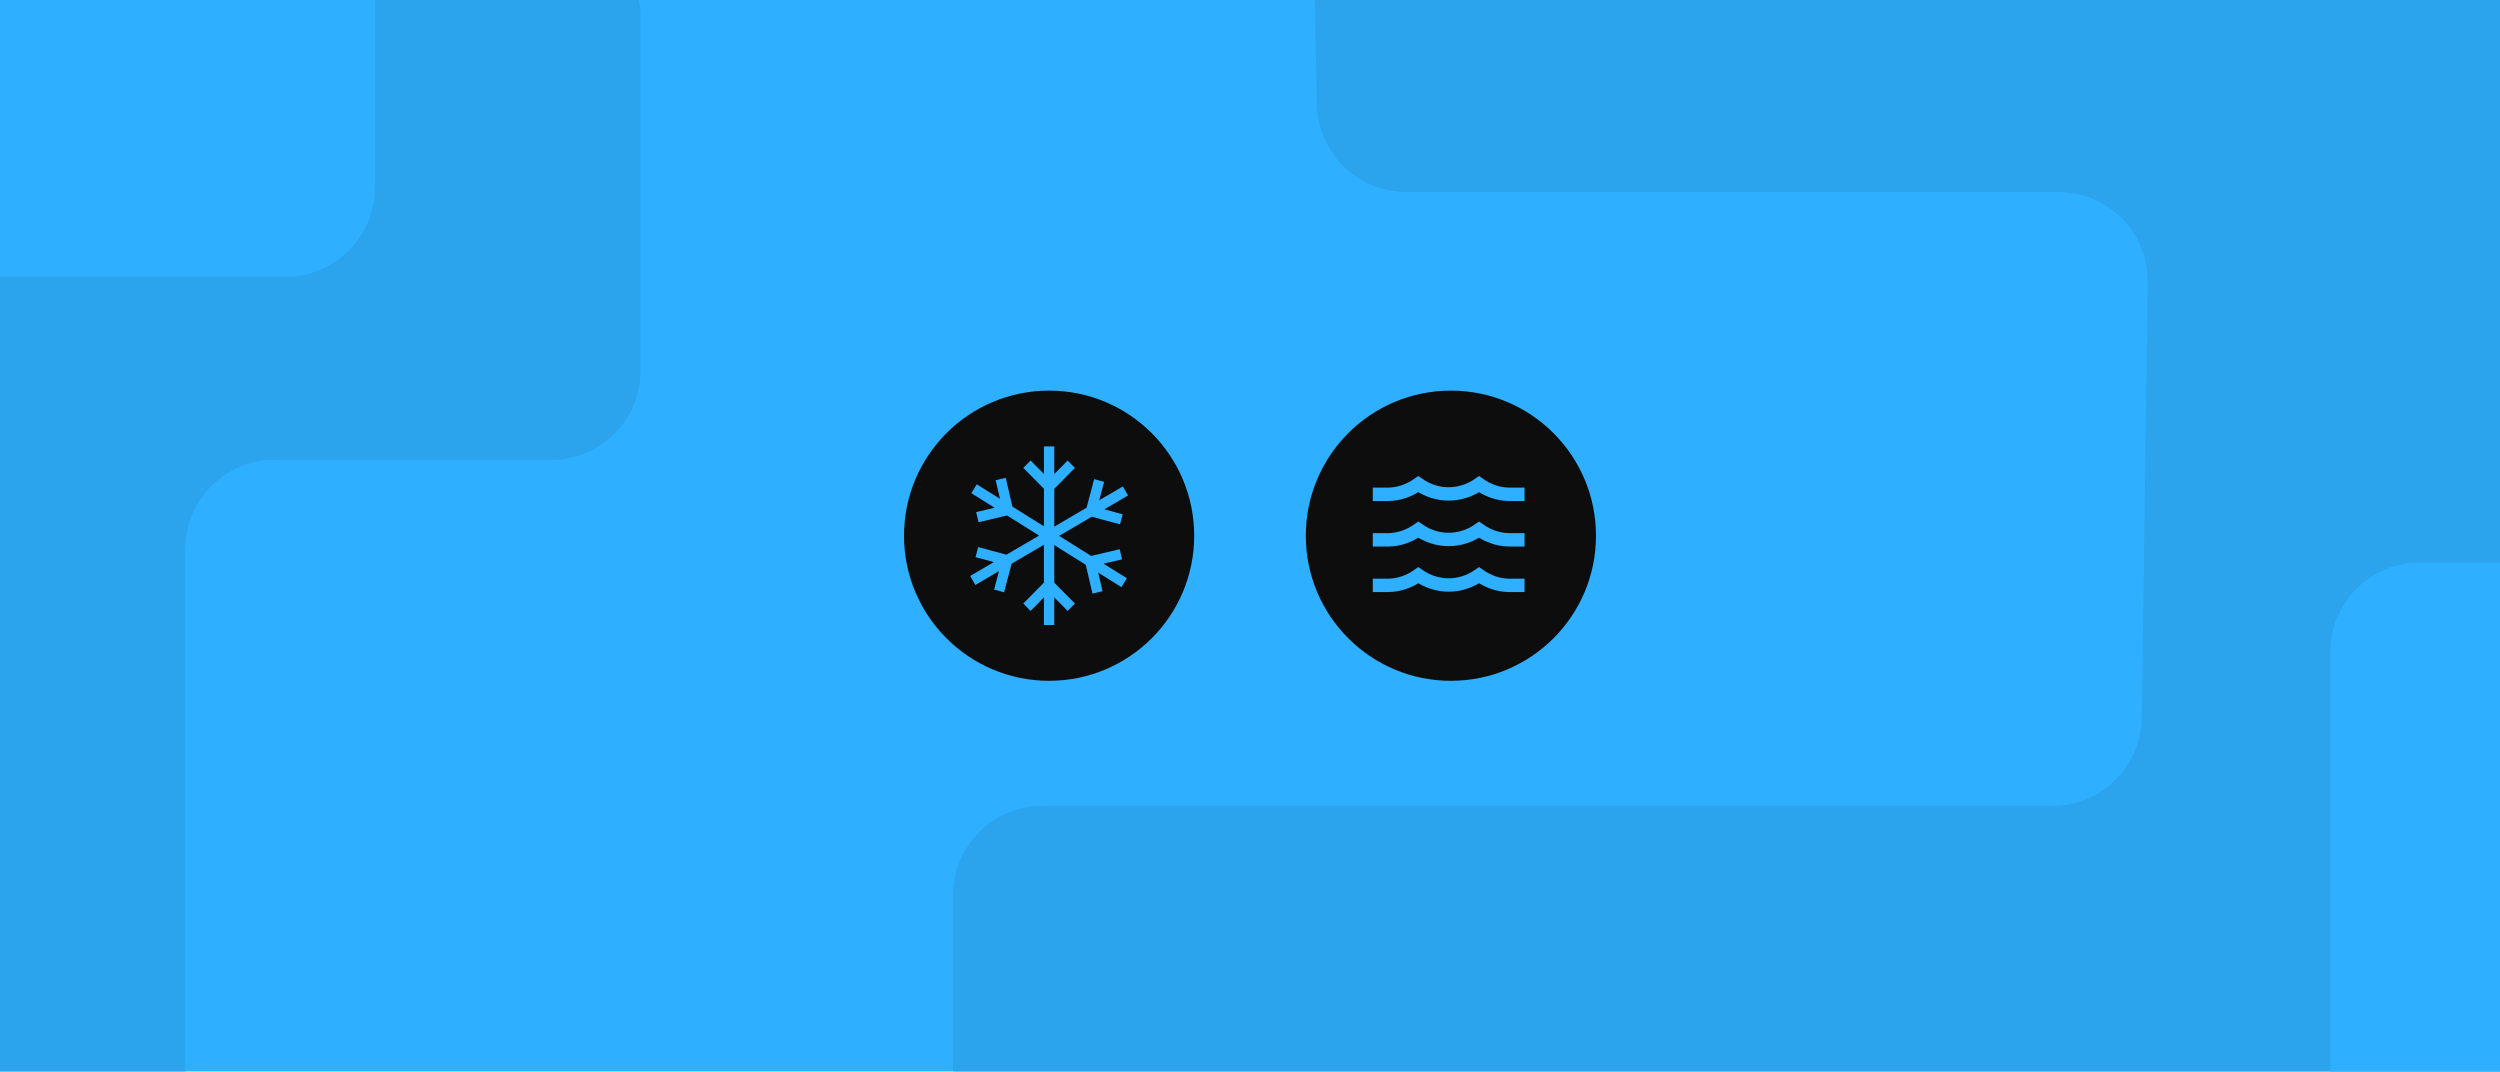
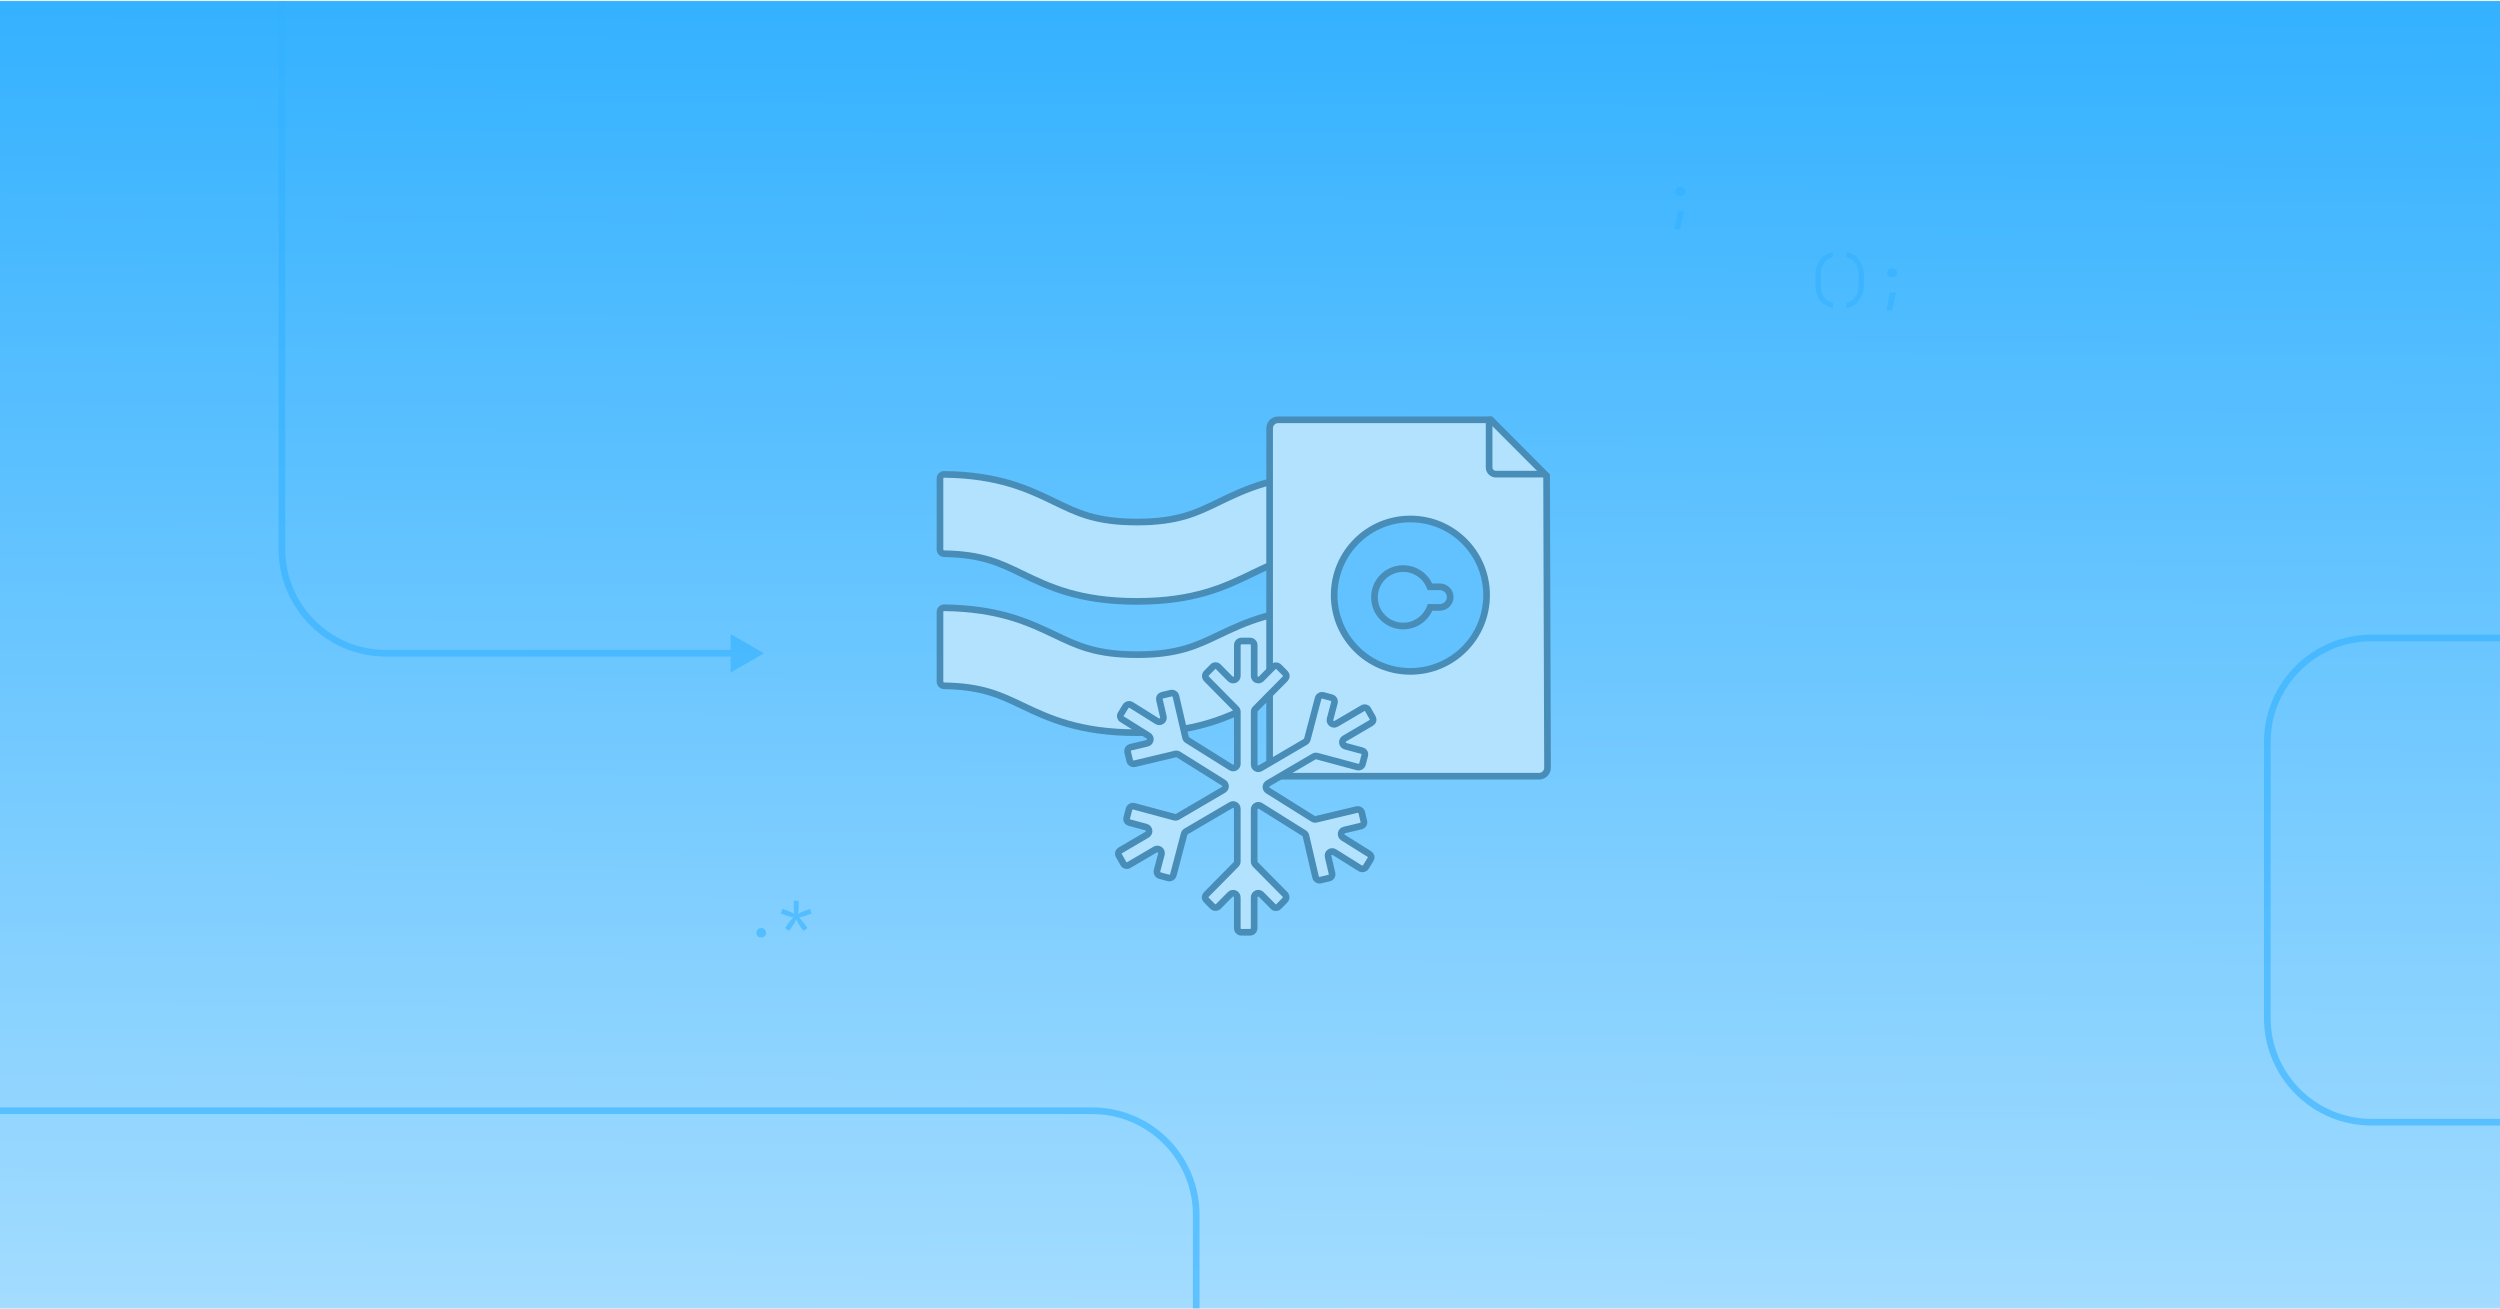
- <svg xmlns="http://www.w3.org/2000/svg" width="560" height="240" fill="none" viewBox="0 0 560 240">
-   <g clip-path="url(#clip0_9419_20027)">
-     <g clip-path="url(#clip1_9419_20027)">
-       <rect width="560" height="240" fill="#2EAFFF" transform="matrix(-1 0 0 1 560 0)" />
-       <path fill="#2BA3ED" d="M123.5 103L61.5 103C50.454 103 41.5 111.954 41.5 123L41.5 246.896C41.5 257.941 32.546 266.896 21.5 266.896L-155 266.896C-166.046 266.896 -175 257.941 -175 246.896L-175 3.982C-175 -7.063 -166.046 -16.018 -155 -16.018L123.5 -16.017C134.546 -16.017 143.5 -7.063 143.5 3.982L143.5 83C143.5 94.046 134.546 103 123.5 103Z" />
-       <path fill="#2BA3ED" d="M566 -51L313.903 -51C302.701 -51 293.684 -41.801 293.907 -30.601L294.985 23.399C295.202 34.287 304.09 43 314.981 43L461.101 43C472.253 43 481.251 52.121 481.099 63.273L479.769 160.773C479.62 171.711 470.71 180.5 459.771 180.5L233.5 180.5C222.454 180.5 213.5 189.454 213.5 200.5L213.5 283C213.5 294.046 222.454 303 233.5 303L566 303C577.046 303 586 294.046 586 283L586 -31C586 -42.046 577.046 -51 566 -51Z" />
-       <rect width="291" height="125" x="84" y="62" fill="#2EAFFF" rx="20" transform="rotate(-180 84 62)" />
-       <rect width="265" height="145" x="787" y="271" fill="#2EAFFF" rx="20" transform="rotate(-180 787 271)" />
+ <svg xmlns="http://www.w3.org/2000/svg" width="1200" height="628" fill="none" viewBox="0 0 1200 628">
+   <g clip-path="url(#clip0_16964_40026)">
+     <g clip-path="url(#clip1_16964_40026)">
+       <path fill="url(#paint0_linear_16964_40026)" d="M0 0h1200v630H0z" transform="translate(0 .5)" />
+       <path fill="#33b1ff" fill-opacity=".6" d="m366.687 313.575-16-9.237v18.475zm-181.375 0v1.6zm-49.999-442.854h-1.6l-.001 392.854h3.2l.001-392.854zm49.999 442.854v1.6h166.975v-3.2H185.312zm-50-50h-1.6c0 28.498 23.103 51.6 51.6 51.6v-3.2c-26.73 0-48.4-21.669-48.4-48.4z" />
+       <path stroke="#33b1ff" stroke-linecap="round" stroke-linejoin="round" stroke-opacity=".6" stroke-width="3.2" d="M-65.439 533.154H524.189c27.615 0 50 22.386 50 50v89.516" />
+       <path stroke="#33b1ff" stroke-opacity=".6" stroke-width="3.2" d="M1234.29 538.649h-95.98c-27.61 0-50-22.385-50-50V356.218c0-27.614 22.39-50 50-50h109.99" />
+       <path fill="#33b1ff" fill-opacity=".6" d="M806.225 94.02q-.924 0-1.512-.588t-.588-1.512q0-.896.588-1.484.617-.616 1.512-.616h.56c.598 0 1.092.205 1.484.616.411.392.616.887.616 1.484q0 .924-.588 1.512t-1.512.588zm-2.38 15.96 1.54-8.568h3.024l-1.96 8.568zm75.971 37.88c-2.669-.597-4.741-1.848-6.216-3.752-1.456-1.904-2.184-4.293-2.184-7.168v-5.04c0-2.875.728-5.264 2.184-7.168 1.475-1.904 3.547-3.155 6.216-3.752v2.436c-1.194.28-2.24.812-3.136 1.596-.877.784-1.558 1.764-2.044 2.94-.466 1.157-.7 2.473-.7 3.948v5.04c0 1.456.234 2.772.7 3.948.486 1.176 1.167 2.156 2.044 2.94.896.784 1.942 1.316 3.136 1.596zm6.429 0v-2.436c1.214-.28 2.259-.812 3.136-1.596q1.317-1.176 2.016-2.94c.486-1.176.728-2.492.728-3.948v-5.04c0-1.475-.242-2.791-.728-3.948q-.699-1.764-2.016-2.94c-.877-.784-1.922-1.316-3.136-1.596v-2.436c2.67.597 4.732 1.848 6.188 3.752 1.475 1.904 2.212 4.293 2.212 7.168v5.04c0 2.875-.737 5.264-2.212 7.168-1.456 1.904-3.518 3.155-6.188 3.752m21.689-14.84q-.924 0-1.512-.588t-.588-1.512c0-.597.196-1.092.588-1.484.411-.411.915-.616 1.512-.616h.56c.598 0 1.092.205 1.484.616.411.392.616.887.616 1.484q0 .924-.588 1.512t-1.512.588zm-2.38 15.96 1.54-8.568h3.024l-1.96 8.568zM365.4 450.011c-.691 0-1.251-.205-1.68-.616-.411-.411-.616-.943-.616-1.596 0-.691.205-1.251.616-1.68.429-.429.989-.644 1.68-.644s1.241.215 1.652.644c.429.429.644.989.644 1.68 0 .653-.215 1.185-.644 1.596-.411.411-.961.616-1.652.616m13.345-3.164-1.932-1.372 1.82-2.604c.243-.336.569-.747.98-1.232.429-.485.831-.915 1.204-1.288-.523-.075-1.073-.187-1.652-.336s-1.036-.289-1.372-.42l-2.996-1.12.784-2.212 3.024 1.12c.317.112.737.289 1.26.532q.784.364 1.428.756c-.093-.485-.168-.98-.224-1.484-.037-.523-.056-.961-.056-1.316v-3.5h2.352v3.5a19.05 19.05 0 0 1-.308 2.8q.672-.392 1.428-.756c.523-.243.952-.42 1.288-.532l3.024-1.12.784 2.212-2.996 1.12c-.336.131-.793.271-1.372.42s-1.129.261-1.652.336c.373.373.775.812 1.204 1.316.429.485.756.887.98 1.204l1.82 2.604-1.932 1.372-1.82-2.632c-.224-.317-.495-.756-.812-1.316s-.588-1.083-.812-1.568c-.224.485-.495 1.008-.812 1.568-.317.541-.588.98-.812 1.316z" />
    </g>
-     <rect width="65" height="65" x="202.5" y="87.5" fill="#0D0D0D" rx="32.5" />
-     <path fill="#2EAFFF" d="M236.16 106.184L239.15 103.157L240.437 104.458L240.783 104.81L240.437 105.161L236.16 109.488V117.971L243.399 113.727L245.084 107.325L247.321 107.927L246.23 112.064L251.089 109.216L251.526 108.96L251.776 109.399L252.435 110.554L252.679 110.983L252.253 111.232L247.379 114.091L250.999 115.067L251.479 115.197L250.887 117.451L244.56 115.745L237.243 120.033L244.435 124.536L250.807 123.017L251.337 125.286L250.853 125.402L247.208 126.27L252.417 129.53L252.159 129.952L251.202 131.515L245.999 128.258L246.969 132.428L246.485 132.543L244.716 132.967L243.214 126.516L236.155 122.099V130.51L240.779 135.19L239.502 136.482L239.146 136.843L236.155 133.815V140H233.84V133.815L230.85 136.843L229.563 135.542L229.217 135.19L233.84 130.511V122.028L226.6 126.272L224.916 132.675L222.679 132.073L223.769 127.935L218.911 130.784L218.474 131.04L218.224 130.601L217.565 129.446L217.321 129.017L217.747 128.768L222.62 125.908L219.001 124.933L218.521 124.803L219.113 122.549L225.439 124.254L232.756 119.966L225.564 115.463L219.193 116.983L218.663 114.714L219.147 114.598L222.791 113.729L217.583 110.47L217.841 110.048L218.798 108.485L224 111.741L223.031 107.572L223.515 107.457L225.284 107.033L226.785 113.483L233.845 117.9V109.489L229.221 104.81L230.498 103.518L230.854 103.157L231.209 103.518L233.845 106.184V100H236.16V106.184Z" />
-     <circle cx="325" cy="120" r="32.5" fill="#0D0D0D" />
-     <path stroke="#2EAFFF" stroke-width="3" d="M341.5 120.92H338.1C335.737 120.92 333.374 120.121 331.3 118.659C327.152 121.566 321.848 121.566 317.7 118.659C315.626 120.121 313.263 120.92 310.9 120.92H307.5M341.5 110.72H338.1C335.737 110.72 333.374 109.921 331.3 108.459C327.152 111.366 321.848 111.366 317.7 108.459C315.626 109.921 313.263 110.72 310.9 110.72H307.5M341.5 131.12H338.1C335.737 131.12 333.374 130.321 331.3 128.859C327.152 131.766 321.848 131.766 317.7 128.859C315.626 130.321 313.263 131.12 310.9 131.12H307.5" />
+     <path fill="#b3e2ff" stroke="#478db8" stroke-miterlimit="10" stroke-width="3.2" d="M640.235 263.771c0 1.104-.898 1.998-2.003 2.015-18.287.291-26.962 4.578-37.358 9.615-12.862 6.231-27.571 13.267-55.16 13.267-27.59 0-42.3-7.036-55.161-13.267-10.397-5.037-19.071-9.324-37.359-9.615-1.104-.017-2.003-.911-2.003-2.015v-34.085c0-1.105.902-2.002 2.007-1.988 26.303.332 40.608 7.176 53.154 13.254 10.769 5.218 19.691 9.631 39.362 9.631s28.592-4.413 39.361-9.631c12.546-6.078 26.851-12.922 53.154-13.254 1.105-.014 2.006.883 2.006 1.988zm0 63.396c0 1.104-.898 1.998-2.003 2.015-18.287.286-26.962 4.502-37.358 9.455-12.862 6.127-27.571 13.045-55.16 13.045-27.59 0-42.3-6.918-55.161-13.045-10.397-4.953-19.071-9.169-37.359-9.455-1.104-.017-2.003-.911-2.003-2.015v-33.45c0-1.105.902-2.002 2.007-1.988 26.303.327 40.608 7.056 53.154 13.033 10.769 5.131 19.691 9.47 39.362 9.47s28.592-4.339 39.361-9.47c12.546-5.977 26.851-12.706 53.154-13.033 1.105-.014 2.006.883 2.006 1.988z" />
+     <path fill="#b3e2ff" stroke="#478db8" stroke-miterlimit="10" stroke-width="3.2" d="M738.728 372.591H613.497c-2.257 0-4.081-1.833-4.081-4.102V205.602c0-2.27 1.824-4.102 4.081-4.102h102.095l.435.436 26.336 26.433v.449l.446 139.659c0 2.269-1.823 4.114-4.081 4.114Z" />
+     <path stroke="#478db8" stroke-miterlimit="10" stroke-width="3.2" d="M715.045 201.539c-.102-.085-.268-.024-.268.11v22.741c0 1.769 1.505 3.208 3.353 3.208h23.713v-.451" />
+     <path fill="#61c2ff" stroke="#478db8" stroke-linecap="round" stroke-miterlimit="10" stroke-width="3.2" d="M676.984 322.262c-20.236 0-36.578-16.342-36.578-36.578s16.342-36.577 36.578-36.577c20.235 0 36.577 16.341 36.577 36.577s-16.342 36.578-36.577 36.578Z" />
+     <path fill="#478db8" d="M673.534 272.911v-1.6zm12.838 8.749-1.489.585.399 1.015h1.09zm4.712 0v-1.6zm5.013 4.91h1.6zm-5.013 4.975v-1.6zm-4.639.001v-1.6h-1.108l-.39 1.038zm-12.911 8.943v1.6zM659.746 286.7h-1.6zm13.788-13.789v1.6c5.156 0 9.569 3.203 11.349 7.734l1.489-.585 1.489-.585c-2.244-5.714-7.811-9.764-14.327-9.764zm12.838 8.749v1.6h4.712v-3.2h-4.712zm4.712 0v1.6c1.895 0 3.413 1.514 3.413 3.31h3.2c-.001-3.64-3.029-6.51-6.613-6.51zm5.013 4.91h-1.6c0 1.824-1.546 3.375-3.413 3.375v3.2c3.612 0 6.613-2.961 6.613-6.575zm-5.013 4.975v-1.6l-4.639.001v1.6l.001 1.6 4.638-.001zm-4.639.001-1.498-.562c-1.735 4.621-6.192 7.905-11.413 7.905v3.2c6.598 0 12.221-4.153 14.409-9.981zm-12.911 8.943v-1.6c-6.731 0-12.188-5.457-12.188-12.189h-3.2c0 8.499 6.89 15.389 15.388 15.389zM659.746 286.7h1.6c0-6.732 5.457-12.189 12.188-12.189v-3.2c-8.498 0-15.388 6.89-15.388 15.389z" />
+     <path fill="#b3e2ff" stroke="#478db8" stroke-miterlimit="10" stroke-width="3.2" d="M602.007 324.428c0 1.787 2.166 2.677 3.423 1.405l5.606-5.676c.783-.792 2.062-.793 2.845-.001l3.076 3.109c.67.682.671 1.777 0 2.458l-14.373 14.54c-.37.374-.577.88-.577 1.406v25.339c0 1.546 1.678 2.507 3.011 1.726l21.58-12.652c.456-.267.788-.705.923-1.216l5.167-19.634c.282-1.073 1.383-1.711 2.454-1.423l3.956 1.065c1.063.286 1.695 1.377 1.414 2.441l-2.07 7.851c-.455 1.725 1.406 3.137 2.945 2.235l12.803-7.504c.839-.492 1.921-.205 2.402.639l2.303 4.037c.473.831.189 1.888-.636 2.37l-12.921 7.58c-1.53.897-1.222 3.194.491 3.656l8.047 2.169c.928.252 1.48 1.205 1.236 2.136l-1.116 4.25c-.282 1.074-1.384 1.712-2.456 1.423l-19.363-5.221a2 2 0 0 0-1.531.206l-22.006 12.896c-1.296.759-1.323 2.623-.05 3.42l21.631 13.544c.455.285 1.004.375 1.526.25l19.503-4.649c1.078-.257 2.159.412 2.412 1.491l.999 4.28c.219.937-.36 1.875-1.296 2.1l-8.093 1.927c-1.727.411-2.102 2.7-.598 3.641l12.693 7.944c.811.508 1.063 1.575.563 2.392l-2.29 3.741c-.581.948-1.824 1.241-2.767.651l-12.368-7.742c-1.512-.947-3.413.41-3.009 2.148l1.899 8.163c.218.937-.362 1.873-1.298 2.096l-4.226 1.013c-1.079.258-2.162-.411-2.414-1.492l-4.606-19.784a2 2 0 0 0-.887-1.242l-20.914-13.086c-1.332-.834-3.061.124-3.061 1.695v24.968c0 .526.208 1.031.578 1.406l14.196 14.368c.77.779.77 2.033 0 2.812l-3.074 3.11c-.685.694-1.805.695-2.49.001l-5.787-5.858c-1.256-1.272-3.423-.382-3.423 1.406V445.5c0 1.105-.895 2-2 2h-4.092c-1.104 0-2-.895-2-2v-14.747c0-1.788-2.166-2.678-3.423-1.405l-5.606 5.677c-.783.793-2.062.793-2.845.001l-3.076-3.108c-.67-.683-.669-1.777.004-2.458l14.369-14.544c.37-.374.577-.879.577-1.405v-25.34c0-1.546-1.678-2.507-3.011-1.726l-21.583 12.652c-.456.268-.788.705-.923 1.217l-5.164 19.637c-.282 1.072-1.383 1.711-2.454 1.422l-3.956-1.064c-1.063-.286-1.695-1.377-1.414-2.441l2.068-7.854c.455-1.726-1.406-3.137-2.945-2.235l-12.801 7.507c-.838.491-1.92.205-2.401-.639l-2.304-4.038c-.472-.831-.189-1.887.636-2.37l12.919-7.582c1.53-.897 1.22-3.194-.492-3.656l-8.043-2.167c-.929-.251-1.481-1.205-1.237-2.135l1.117-4.251c.282-1.073 1.383-1.712 2.455-1.423l19.359 5.218c.518.139 1.07.065 1.532-.206l22.005-12.895c1.297-.76 1.324-2.624.051-3.421l-21.632-13.544a2.003 2.003 0 0 0-1.525-.25l-19.5 4.652c-1.078.258-2.159-.411-2.411-1.49l-1-4.28c-.219-.938.36-1.876 1.296-2.1l8.092-1.93c1.726-.411 2.101-2.699.597-3.641l-12.69-7.941c-.812-.508-1.064-1.575-.564-2.392l2.29-3.741c.581-.949 1.824-1.241 2.767-.651l12.366 7.74c1.512.946 3.413-.411 3.009-2.148l-1.897-8.161c-.218-.937.362-1.874 1.298-2.096l4.226-1.013c1.079-.258 2.162.411 2.414 1.492l4.603 19.78c.12.515.439.962.887 1.243l20.917 13.086c1.332.833 3.061-.124 3.061-1.695v-24.969c0-.526-.208-1.031-.578-1.405l-14.196-14.365c-.77-.78-.77-2.033 0-2.812l3.075-3.11c.683-.693 1.803-.694 2.485 0l5.792 5.857c1.256 1.271 3.422.381 3.422-1.406v-14.748c0-1.105.895-2 2-2h4.092c1.104 0 2 .895 2 2z" />
  </g>
  <defs>
-     <clipPath id="clip0_9419_20027">
-       <rect width="560" height="240" fill="#fff" />
+     <clipPath id="clip0_16964_40026">
+       <path fill="#fff" d="M0 0h1200v628H0z" />
    </clipPath>
-     <clipPath id="clip1_9419_20027">
-       <rect width="560" height="240" fill="#fff" transform="matrix(-1 0 0 1 560 0)" />
+     <clipPath id="clip1_16964_40026">
+       <path fill="#fff" d="M0 .5h1200v630H0z" />
    </clipPath>
+     <linearGradient id="paint0_linear_16964_40026" x1="589" x2="586.007" y1="-32.417" y2="767.006" gradientUnits="userSpaceOnUse">
+       <stop stop-color="#2eafff" />
+       <stop offset=".939" stop-color="#b3e2ff" />
+     </linearGradient>
  </defs>
</svg>
